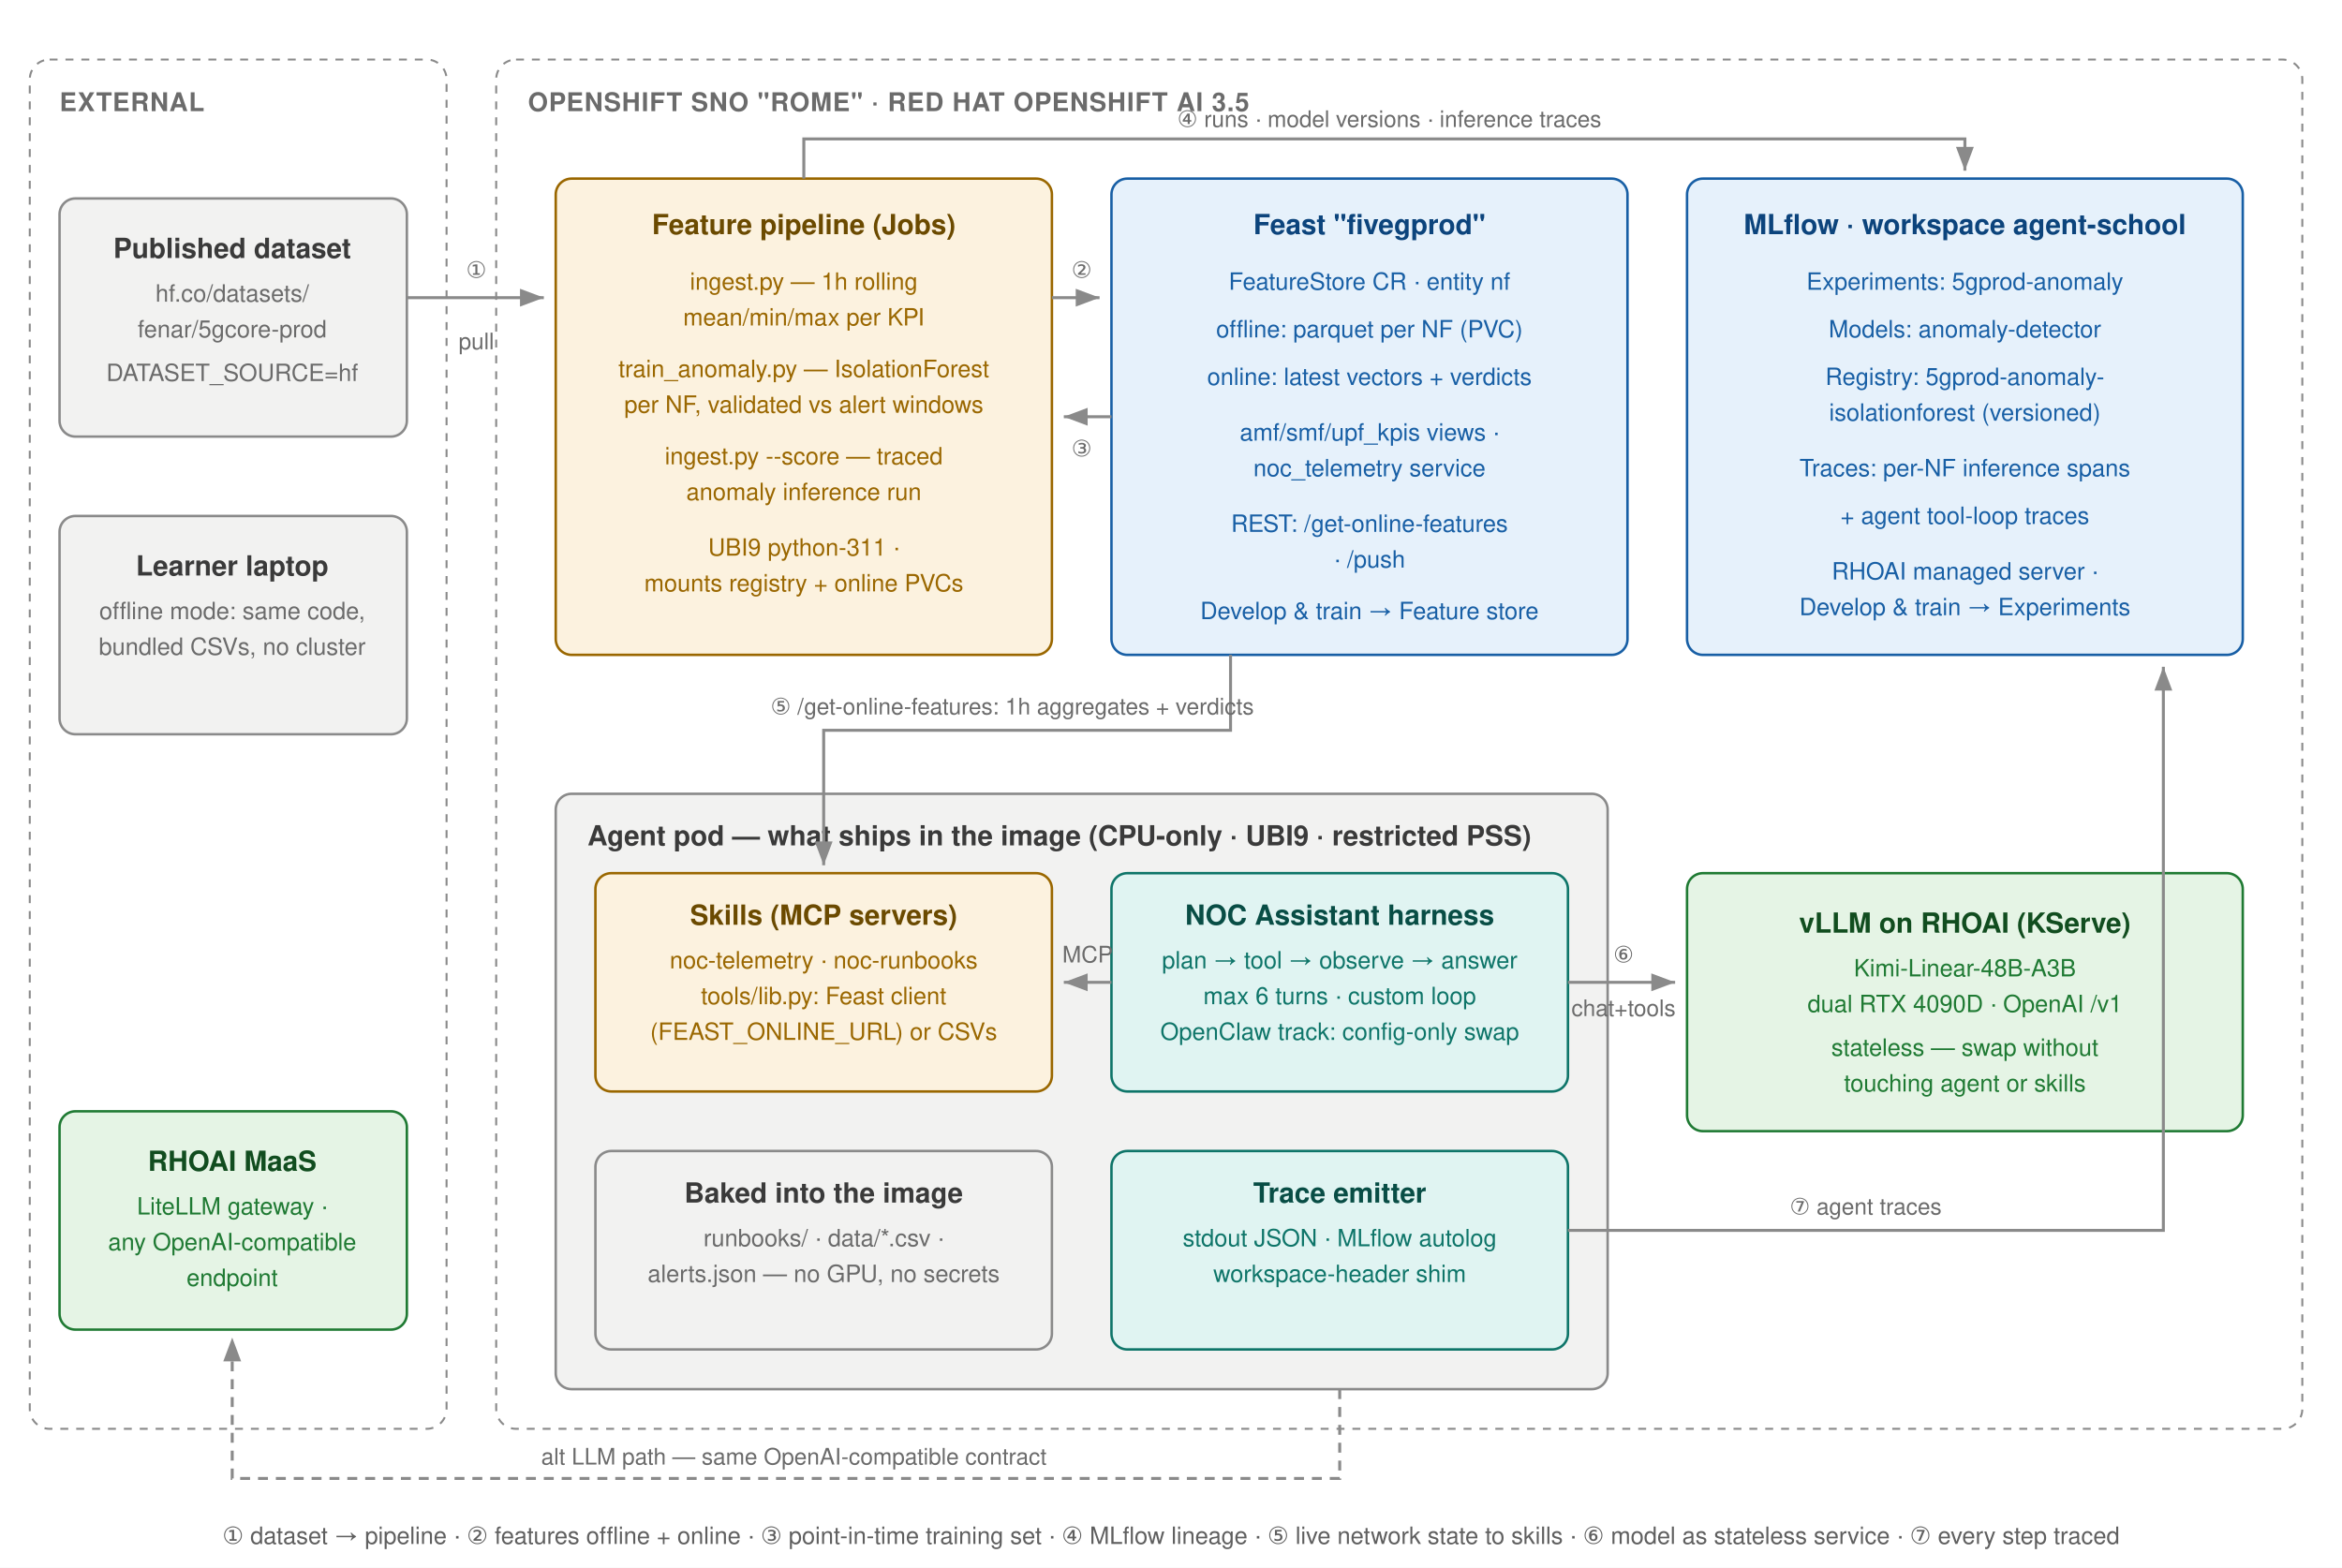
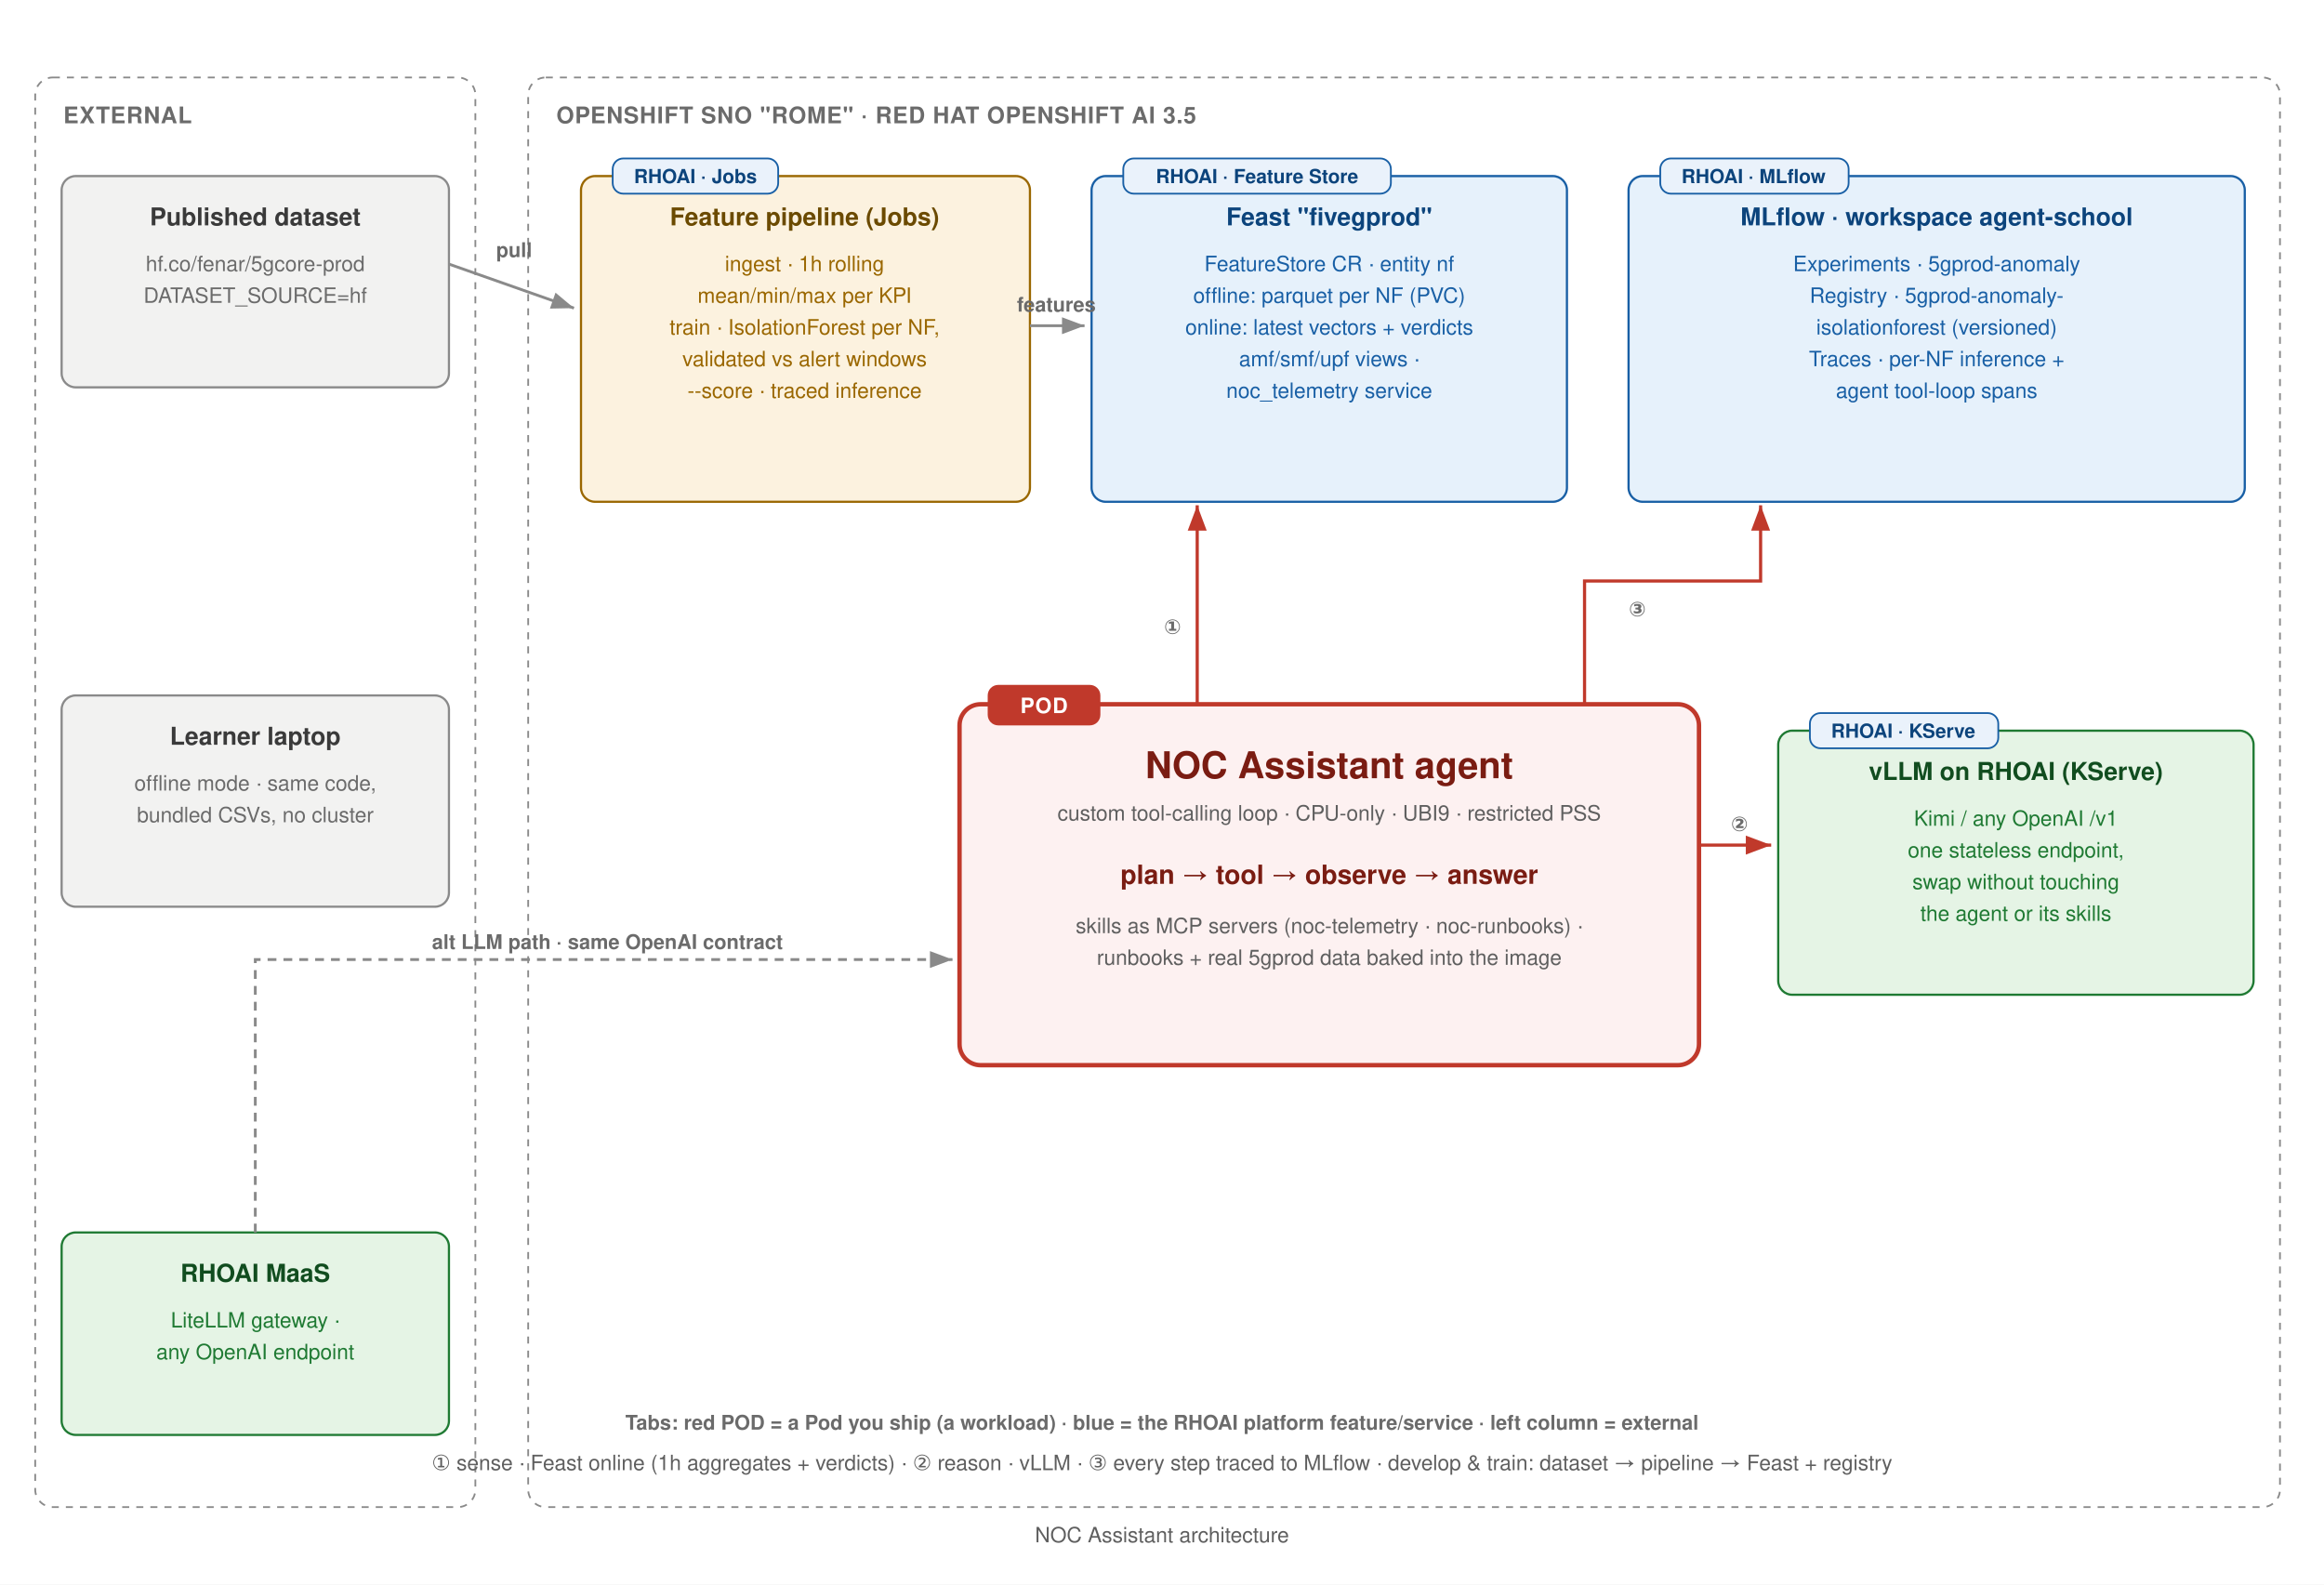
- <svg xmlns="http://www.w3.org/2000/svg" viewBox="0 0 1180 790" width="1180" height="790">
+ <svg xmlns="http://www.w3.org/2000/svg" viewBox="0 0 1320 900" width="1320" height="900">
  <style>
text { font-family: 'Helvetica Neue', Helvetica, Arial, sans-serif; }
.th { font-size: 14px; font-weight: 600; fill: #2a2a2a; }
.ts { font-size: 12px; font-weight: 400; fill: #5f5f5f; }
.tz { font-size: 13px; font-weight: 600; fill: #6b6b6b; letter-spacing: .4px; }
- .tl { font-size: 11.5px; font-weight: 500; fill: #6b6b6b; }
+ .tl { font-size: 11.5px; font-weight: 600; fill: #6b6b6b; }
.c-blue rect { fill: #E6F1FB; stroke: #185FA5; stroke-width: 1.25; }
.c-blue .th { fill: #0C447C; } .c-blue .ts { fill: #185FA5; }
.c-teal rect { fill: #E0F4F2; stroke: #0E7569; stroke-width: 1.25; }
.c-teal .th { fill: #084D45; } .c-teal .ts { fill: #0E7569; }
.c-amber rect { fill: #FCF2DF; stroke: #9A6700; stroke-width: 1.25; }
.c-amber .th { fill: #6B4A00; } .c-amber .ts { fill: #9A6700; }
.c-green rect { fill: #E5F4E5; stroke: #1F7A33; stroke-width: 1.25; }
.c-green .th { fill: #114D1F; } .c-green .ts { fill: #1F7A33; }
.c-gray rect { fill: #F2F2F1; stroke: #8a8a8a; stroke-width: 1.25; }
.c-gray .th { fill: #3A3A3A; } .c-gray .ts { fill: #6B6B6B; }
- .arrow { stroke: #8a8a8a; stroke-width: 1.5; fill: none; }
+ .c-agent rect { fill: #FDF1F1; stroke: #C0392B; stroke-width: 2.5; }
+ .agent-t { font-size: 21px; font-weight: 800; fill: #7A1C12; }
+ .agent-flow { font-size: 15px; font-weight: 700; fill: #7A1C12; }
+ .arrow { stroke: #8a8a8a; stroke-width: 1.6; fill: none; }
+ .arrow-h { stroke: #C0392B; stroke-width: 1.8; fill: none; }
.dashed { stroke-dasharray: 5 4; }
+ .tab-rhoai rect { fill:#EAF2FB; stroke:#185FA5; stroke-width:1; }
+ .tab-rhoai text { fill:#0C447C; font-size:11px; font-weight:700; }
+ .tab-pod rect { fill:#C0392B; }
+ .tab-pod text { fill:#ffffff; font-size:12px; font-weight:800; letter-spacing:.5px; }
</style>
  <defs>
    <marker id="a" markerWidth="10" markerHeight="8" refX="8" refY="3" orient="auto">
      <path d="M0,0 L8,3 L0,6" fill="#8a8a8a" />
    </marker>
+     <marker id="ah" markerWidth="10" markerHeight="8" refX="8" refY="3" orient="auto">
+       <path d="M0,0 L8,3 L0,6" fill="#C0392B" />
+     </marker>
  </defs>
-   <rect width="1180" height="790" fill="#ffffff" />
-   <rect x="15" y="30" width="210" height="690" rx="10" fill="none" stroke="#8a8a8a" stroke-dasharray="4 4" />
-   <text class="tz" x="30" y="56">EXTERNAL</text>
+   <rect width="1320" height="900" fill="#ffffff" />
+   <rect x="20" y="44" width="250" height="812" rx="10" fill="none" stroke="#8a8a8a" stroke-dasharray="4 4" />
+   <text class="tz" x="36" y="70">EXTERNAL</text>
+   <rect x="300" y="44" width="995" height="812" rx="10" fill="none" stroke="#8a8a8a" stroke-dasharray="4 4" />
+   <text class="tz" x="316" y="70">OPENSHIFT SNO "ROME" · RED HAT OPENSHIFT AI 3.5</text>
  <g class="c-gray">
-     <rect x="30" y="100" width="175" height="120" rx="8" />
-     <text class="th" x="117" y="130" text-anchor="middle">Published dataset</text>
-     <text class="ts" x="117" y="152" text-anchor="middle">hf.co/datasets/</text>
-     <text class="ts" x="117" y="170" text-anchor="middle">fenar/5gcore-prod</text>
-     <text class="ts" x="117" y="192" text-anchor="middle">DATASET_SOURCE=hf</text>
+     <rect x="35" y="100" width="220" height="120" rx="8" />
+     <text class="th" x="145" y="128" text-anchor="middle">Published dataset</text>
+     <text class="ts" x="145" y="154" text-anchor="middle">hf.co/fenar/5gcore-prod</text>
+     <text class="ts" x="145" y="172" text-anchor="middle">DATASET_SOURCE=hf</text>
  </g>
  <g class="c-gray">
-     <rect x="30" y="260" width="175" height="110" rx="8" />
-     <text class="th" x="117" y="290" text-anchor="middle">Learner laptop</text>
-     <text class="ts" x="117" y="312" text-anchor="middle">offline mode: same code,</text>
-     <text class="ts" x="117" y="330" text-anchor="middle">bundled CSVs, no cluster</text>
+     <rect x="35" y="395" width="220" height="120" rx="8" />
+     <text class="th" x="145" y="423" text-anchor="middle">Learner laptop</text>
+     <text class="ts" x="145" y="449" text-anchor="middle">offline mode · same code,</text>
+     <text class="ts" x="145" y="467" text-anchor="middle">bundled CSVs, no cluster</text>
  </g>
  <g class="c-green">
-     <rect x="30" y="560" width="175" height="110" rx="8" />
-     <text class="th" x="117" y="590" text-anchor="middle">RHOAI MaaS</text>
-     <text class="ts" x="117" y="612" text-anchor="middle">LiteLLM gateway ·</text>
-     <text class="ts" x="117" y="630" text-anchor="middle">any OpenAI-compatible</text>
-     <text class="ts" x="117" y="648" text-anchor="middle">endpoint</text>
+     <rect x="35" y="700" width="220" height="115" rx="8" />
+     <text class="th" x="145" y="728" text-anchor="middle">RHOAI MaaS</text>
+     <text class="ts" x="145" y="754" text-anchor="middle">LiteLLM gateway ·</text>
+     <text class="ts" x="145" y="772" text-anchor="middle">any OpenAI endpoint</text>
  </g>
-   <rect x="250" y="30" width="910" height="690" rx="10" fill="none" stroke="#8a8a8a" stroke-dasharray="4 4" />
-   <text class="tz" x="266" y="56">OPENSHIFT SNO "ROME" · RED HAT OPENSHIFT AI 3.5</text>
  <g class="c-amber">
-     <rect x="280" y="90" width="250" height="240" rx="8" />
-     <text class="th" x="405" y="118" text-anchor="middle">Feature pipeline (Jobs)</text>
-     <text class="ts" x="405" y="146" text-anchor="middle">ingest.py — 1h rolling</text>
-     <text class="ts" x="405" y="164" text-anchor="middle">mean/min/max per KPI</text>
-     <text class="ts" x="405" y="190" text-anchor="middle">train_anomaly.py — IsolationForest</text>
-     <text class="ts" x="405" y="208" text-anchor="middle">per NF, validated vs alert windows</text>
-     <text class="ts" x="405" y="234" text-anchor="middle">ingest.py --score — traced</text>
-     <text class="ts" x="405" y="252" text-anchor="middle">anomaly inference run</text>
-     <text class="ts" x="405" y="280" text-anchor="middle">UBI9 python-311 ·</text>
-     <text class="ts" x="405" y="298" text-anchor="middle">mounts registry + online PVCs</text>
+     <rect x="330" y="100" width="255" height="185" rx="8" />
+     <text class="th" x="457" y="128" text-anchor="middle">Feature pipeline (Jobs)</text>
+     <text class="ts" x="457" y="154" text-anchor="middle">ingest · 1h rolling</text>
+     <text class="ts" x="457" y="172" text-anchor="middle">mean/min/max per KPI</text>
+     <text class="ts" x="457" y="190" text-anchor="middle">train · IsolationForest per NF,</text>
+     <text class="ts" x="457" y="208" text-anchor="middle">validated vs alert windows</text>
+     <text class="ts" x="457" y="226" text-anchor="middle">--score · traced inference</text>
+   </g>
+   <g class="tab-rhoai">
+     <rect x="348" y="90" width="94" height="20" rx="6" />
+     <text x="395" y="104" text-anchor="middle">RHOAI · Jobs</text>
  </g>
  <g class="c-blue">
-     <rect x="560" y="90" width="260" height="240" rx="8" />
-     <text class="th" x="690" y="118" text-anchor="middle">Feast "fivegprod"</text>
-     <text class="ts" x="690" y="146" text-anchor="middle">FeatureStore CR · entity nf</text>
-     <text class="ts" x="690" y="170" text-anchor="middle">offline: parquet per NF (PVC)</text>
-     <text class="ts" x="690" y="194" text-anchor="middle">online: latest vectors + verdicts</text>
-     <text class="ts" x="690" y="222" text-anchor="middle">amf/smf/upf_kpis views ·</text>
-     <text class="ts" x="690" y="240" text-anchor="middle">noc_telemetry service</text>
-     <text class="ts" x="690" y="268" text-anchor="middle">REST: /get-online-features</text>
-     <text class="ts" x="690" y="286" text-anchor="middle">· /push</text>
-     <text class="ts" x="690" y="312" text-anchor="middle">Develop &amp; train → Feature store</text>
+     <rect x="620" y="100" width="270" height="185" rx="8" />
+     <text class="th" x="755" y="128" text-anchor="middle">Feast "fivegprod"</text>
+     <text class="ts" x="755" y="154" text-anchor="middle">FeatureStore CR · entity nf</text>
+     <text class="ts" x="755" y="172" text-anchor="middle">offline: parquet per NF (PVC)</text>
+     <text class="ts" x="755" y="190" text-anchor="middle">online: latest vectors + verdicts</text>
+     <text class="ts" x="755" y="208" text-anchor="middle">amf/smf/upf views ·</text>
+     <text class="ts" x="755" y="226" text-anchor="middle">noc_telemetry service</text>
+   </g>
+   <g class="tab-rhoai">
+     <rect x="638" y="90" width="152" height="20" rx="6" />
+     <text x="714" y="104" text-anchor="middle">RHOAI · Feature Store</text>
  </g>
  <g class="c-blue">
-     <rect x="850" y="90" width="280" height="240" rx="8" />
-     <text class="th" x="990" y="118" text-anchor="middle">MLflow · workspace agent-school</text>
-     <text class="ts" x="990" y="146" text-anchor="middle">Experiments: 5gprod-anomaly</text>
-     <text class="ts" x="990" y="170" text-anchor="middle">Models: anomaly-detector</text>
-     <text class="ts" x="990" y="194" text-anchor="middle">Registry: 5gprod-anomaly-</text>
-     <text class="ts" x="990" y="212" text-anchor="middle">isolationforest (versioned)</text>
-     <text class="ts" x="990" y="240" text-anchor="middle">Traces: per-NF inference spans</text>
-     <text class="ts" x="990" y="264" text-anchor="middle">+ agent tool-loop traces</text>
-     <text class="ts" x="990" y="292" text-anchor="middle">RHOAI managed server ·</text>
-     <text class="ts" x="990" y="310" text-anchor="middle">Develop &amp; train → Experiments</text>
+     <rect x="925" y="100" width="350" height="185" rx="8" />
+     <text class="th" x="1100" y="128" text-anchor="middle">MLflow · workspace agent-school</text>
+     <text class="ts" x="1100" y="154" text-anchor="middle">Experiments · 5gprod-anomaly</text>
+     <text class="ts" x="1100" y="172" text-anchor="middle">Registry · 5gprod-anomaly-</text>
+     <text class="ts" x="1100" y="190" text-anchor="middle">isolationforest (versioned)</text>
+     <text class="ts" x="1100" y="208" text-anchor="middle">Traces · per-NF inference +</text>
+     <text class="ts" x="1100" y="226" text-anchor="middle">agent tool-loop spans</text>
  </g>
-   <g class="c-gray">
-     <rect x="280" y="400" width="530" height="300" rx="8" />
-     <text class="th" x="296" y="426">Agent pod — what ships in the image (CPU-only · UBI9 · restricted PSS)</text>
+   <g class="tab-rhoai">
+     <rect x="943" y="90" width="107" height="20" rx="6" />
+     <text x="996" y="104" text-anchor="middle">RHOAI · MLflow</text>
  </g>
-   <g class="c-amber">
-     <rect x="300" y="440" width="230" height="110" rx="8" />
-     <text class="th" x="415" y="466" text-anchor="middle">Skills (MCP servers)</text>
-     <text class="ts" x="415" y="488" text-anchor="middle">noc-telemetry · noc-runbooks</text>
-     <text class="ts" x="415" y="506" text-anchor="middle">tools/lib.py: Feast client</text>
-     <text class="ts" x="415" y="524" text-anchor="middle">(FEAST_ONLINE_URL) or CSVs</text>
+   <g class="c-agent">
+     <rect x="545" y="400" width="420" height="205" rx="12" />
+     <text class="agent-t" x="755" y="442" text-anchor="middle">NOC Assistant agent</text>
+     <text class="ts" x="755" y="466" text-anchor="middle">custom tool-calling loop · CPU-only · UBI9 · restricted PSS</text>
+     <text class="agent-flow" x="755" y="502" text-anchor="middle">plan → tool → observe → answer</text>
+     <text class="ts" x="755" y="530" text-anchor="middle">skills as MCP servers (noc-telemetry · noc-runbooks) ·</text>
+     <text class="ts" x="755" y="548" text-anchor="middle">runbooks + real 5gprod data baked into the image</text>
  </g>
-   <g class="c-teal">
-     <rect x="560" y="440" width="230" height="110" rx="8" />
-     <text class="th" x="675" y="466" text-anchor="middle">NOC Assistant harness</text>
-     <text class="ts" x="675" y="488" text-anchor="middle">plan → tool → observe → answer</text>
-     <text class="ts" x="675" y="506" text-anchor="middle">max 6 turns · custom loop</text>
-     <text class="ts" x="675" y="524" text-anchor="middle">OpenClaw track: config-only swap</text>
-   </g>
-   <g class="c-gray">
-     <rect x="300" y="580" width="230" height="100" rx="8" />
-     <text class="th" x="415" y="606" text-anchor="middle">Baked into the image</text>
-     <text class="ts" x="415" y="628" text-anchor="middle">runbooks/ · data/*.csv ·</text>
-     <text class="ts" x="415" y="646" text-anchor="middle">alerts.json — no GPU, no secrets</text>
-   </g>
-   <g class="c-teal">
-     <rect x="560" y="580" width="230" height="100" rx="8" />
-     <text class="th" x="675" y="606" text-anchor="middle">Trace emitter</text>
-     <text class="ts" x="675" y="628" text-anchor="middle">stdout JSON · MLflow autolog</text>
-     <text class="ts" x="675" y="646" text-anchor="middle">workspace-header shim</text>
+   <g class="tab-pod">
+     <rect x="561" y="389" width="64" height="23" rx="6" />
+     <text x="593" y="405" text-anchor="middle">POD</text>
  </g>
  <g class="c-green">
-     <rect x="850" y="440" width="280" height="130" rx="8" />
-     <text class="th" x="990" y="470" text-anchor="middle">vLLM on RHOAI (KServe)</text>
-     <text class="ts" x="990" y="492" text-anchor="middle">Kimi-Linear-48B-A3B</text>
-     <text class="ts" x="990" y="510" text-anchor="middle">dual RTX 4090D · OpenAI /v1</text>
-     <text class="ts" x="990" y="532" text-anchor="middle">stateless — swap without</text>
-     <text class="ts" x="990" y="550" text-anchor="middle">touching agent or skills</text>
+     <rect x="1010" y="415" width="270" height="150" rx="8" />
+     <text class="th" x="1145" y="443" text-anchor="middle">vLLM on RHOAI (KServe)</text>
+     <text class="ts" x="1145" y="469" text-anchor="middle">Kimi / any OpenAI /v1</text>
+     <text class="ts" x="1145" y="487" text-anchor="middle">one stateless endpoint,</text>
+     <text class="ts" x="1145" y="505" text-anchor="middle">swap without touching</text>
+     <text class="ts" x="1145" y="523" text-anchor="middle">the agent or its skills</text>
  </g>
-   <line class="arrow" x1="205" y1="150" x2="274" y2="150" marker-end="url(#a)" />
-   <text class="tl" x="240" y="140" text-anchor="middle">①</text>
-   <text class="tl" x="240" y="176" text-anchor="middle">pull</text>
-   <line class="arrow" x1="530" y1="150" x2="554" y2="150" marker-end="url(#a)" />
-   <text class="tl" x="545" y="140" text-anchor="middle">②</text>
-   <line class="arrow" x1="560" y1="210" x2="536" y2="210" marker-end="url(#a)" />
-   <text class="tl" x="545" y="230" text-anchor="middle">③</text>
-   <polyline class="arrow" points="405,90 405,70 990,70 990,86" marker-end="url(#a)" />
-   <text class="tl" x="700" y="64" text-anchor="middle">④ runs · model versions · inference traces</text>
-   <polyline class="arrow" points="620,330 620,368 415,368 415,436" marker-end="url(#a)" />
-   <text class="tl" x="510" y="360" text-anchor="middle">⑤ /get-online-features: 1h aggregates + verdicts</text>
-   <line class="arrow" x1="560" y1="495" x2="536" y2="495" marker-end="url(#a)" />
-   <text class="tl" x="548" y="485" text-anchor="middle">MCP</text>
-   <line class="arrow" x1="790" y1="495" x2="844" y2="495" marker-end="url(#a)" />
-   <text class="tl" x="818" y="485" text-anchor="middle">⑥</text>
-   <text class="tl" x="818" y="512" text-anchor="middle">chat+tools</text>
-   <polyline class="arrow" points="790,620 1090,620 1090,336" marker-end="url(#a)" />
-   <text class="tl" x="940" y="612" text-anchor="middle">⑦ agent traces</text>
-   <polyline class="arrow dashed" points="675,700 675,745 117,745 117,674" marker-end="url(#a)" />
-   <text class="tl" x="400" y="738" text-anchor="middle">alt LLM path — same OpenAI-compatible contract</text>
-   <text class="ts" x="590" y="778" text-anchor="middle">① dataset → pipeline · ② features offline + online · ③ point-in-time training set · ④ MLflow lineage · ⑤ live network state to skills · ⑥ model as stateless service · ⑦ every step traced</text>
+   <g class="tab-rhoai">
+     <rect x="1028" y="405" width="107" height="20" rx="6" />
+     <text x="1081" y="419" text-anchor="middle">RHOAI · KServe</text>
+   </g>
+   <polyline class="arrow-h" points="680,400 680,287" marker-end="url(#ah)" />
+   <text class="tl" x="666" y="360" text-anchor="middle">①</text>
+   <polyline class="arrow-h" points="965,480 1006,480" marker-end="url(#ah)" />
+   <text class="tl" x="988" y="472" text-anchor="middle">②</text>
+   <polyline class="arrow-h" points="900,400 900,330 1000,330 1000,287" marker-end="url(#ah)" />
+   <text class="tl" x="930" y="350" text-anchor="middle">③</text>
+   <polyline class="arrow" points="255,150 326,175" marker-end="url(#a)" />
+   <text class="tl" x="292" y="146" text-anchor="middle">pull</text>
+   <polyline class="arrow" points="585,185 616,185" marker-end="url(#a)" />
+   <text class="tl" x="600" y="177" text-anchor="middle">features</text>
+   <polyline class="arrow dashed" points="145,700 145,545 541,545" marker-end="url(#a)" />
+   <text class="tl" x="345" y="539" text-anchor="middle">alt LLM path · same OpenAI contract</text>
+   <text class="tl" x="660" y="812" text-anchor="middle">Tabs: red POD = a Pod you ship (a workload) · blue = the RHOAI platform feature/service · left column = external</text>
+   <text class="ts" x="660" y="835" text-anchor="middle">① sense · Feast online (1h aggregates + verdicts) · ② reason · vLLM · ③ every step traced to MLflow · develop &amp; train: dataset → pipeline → Feast + registry</text>
+   <text class="ts" x="660" y="876" text-anchor="middle">NOC Assistant architecture</text>
</svg>
